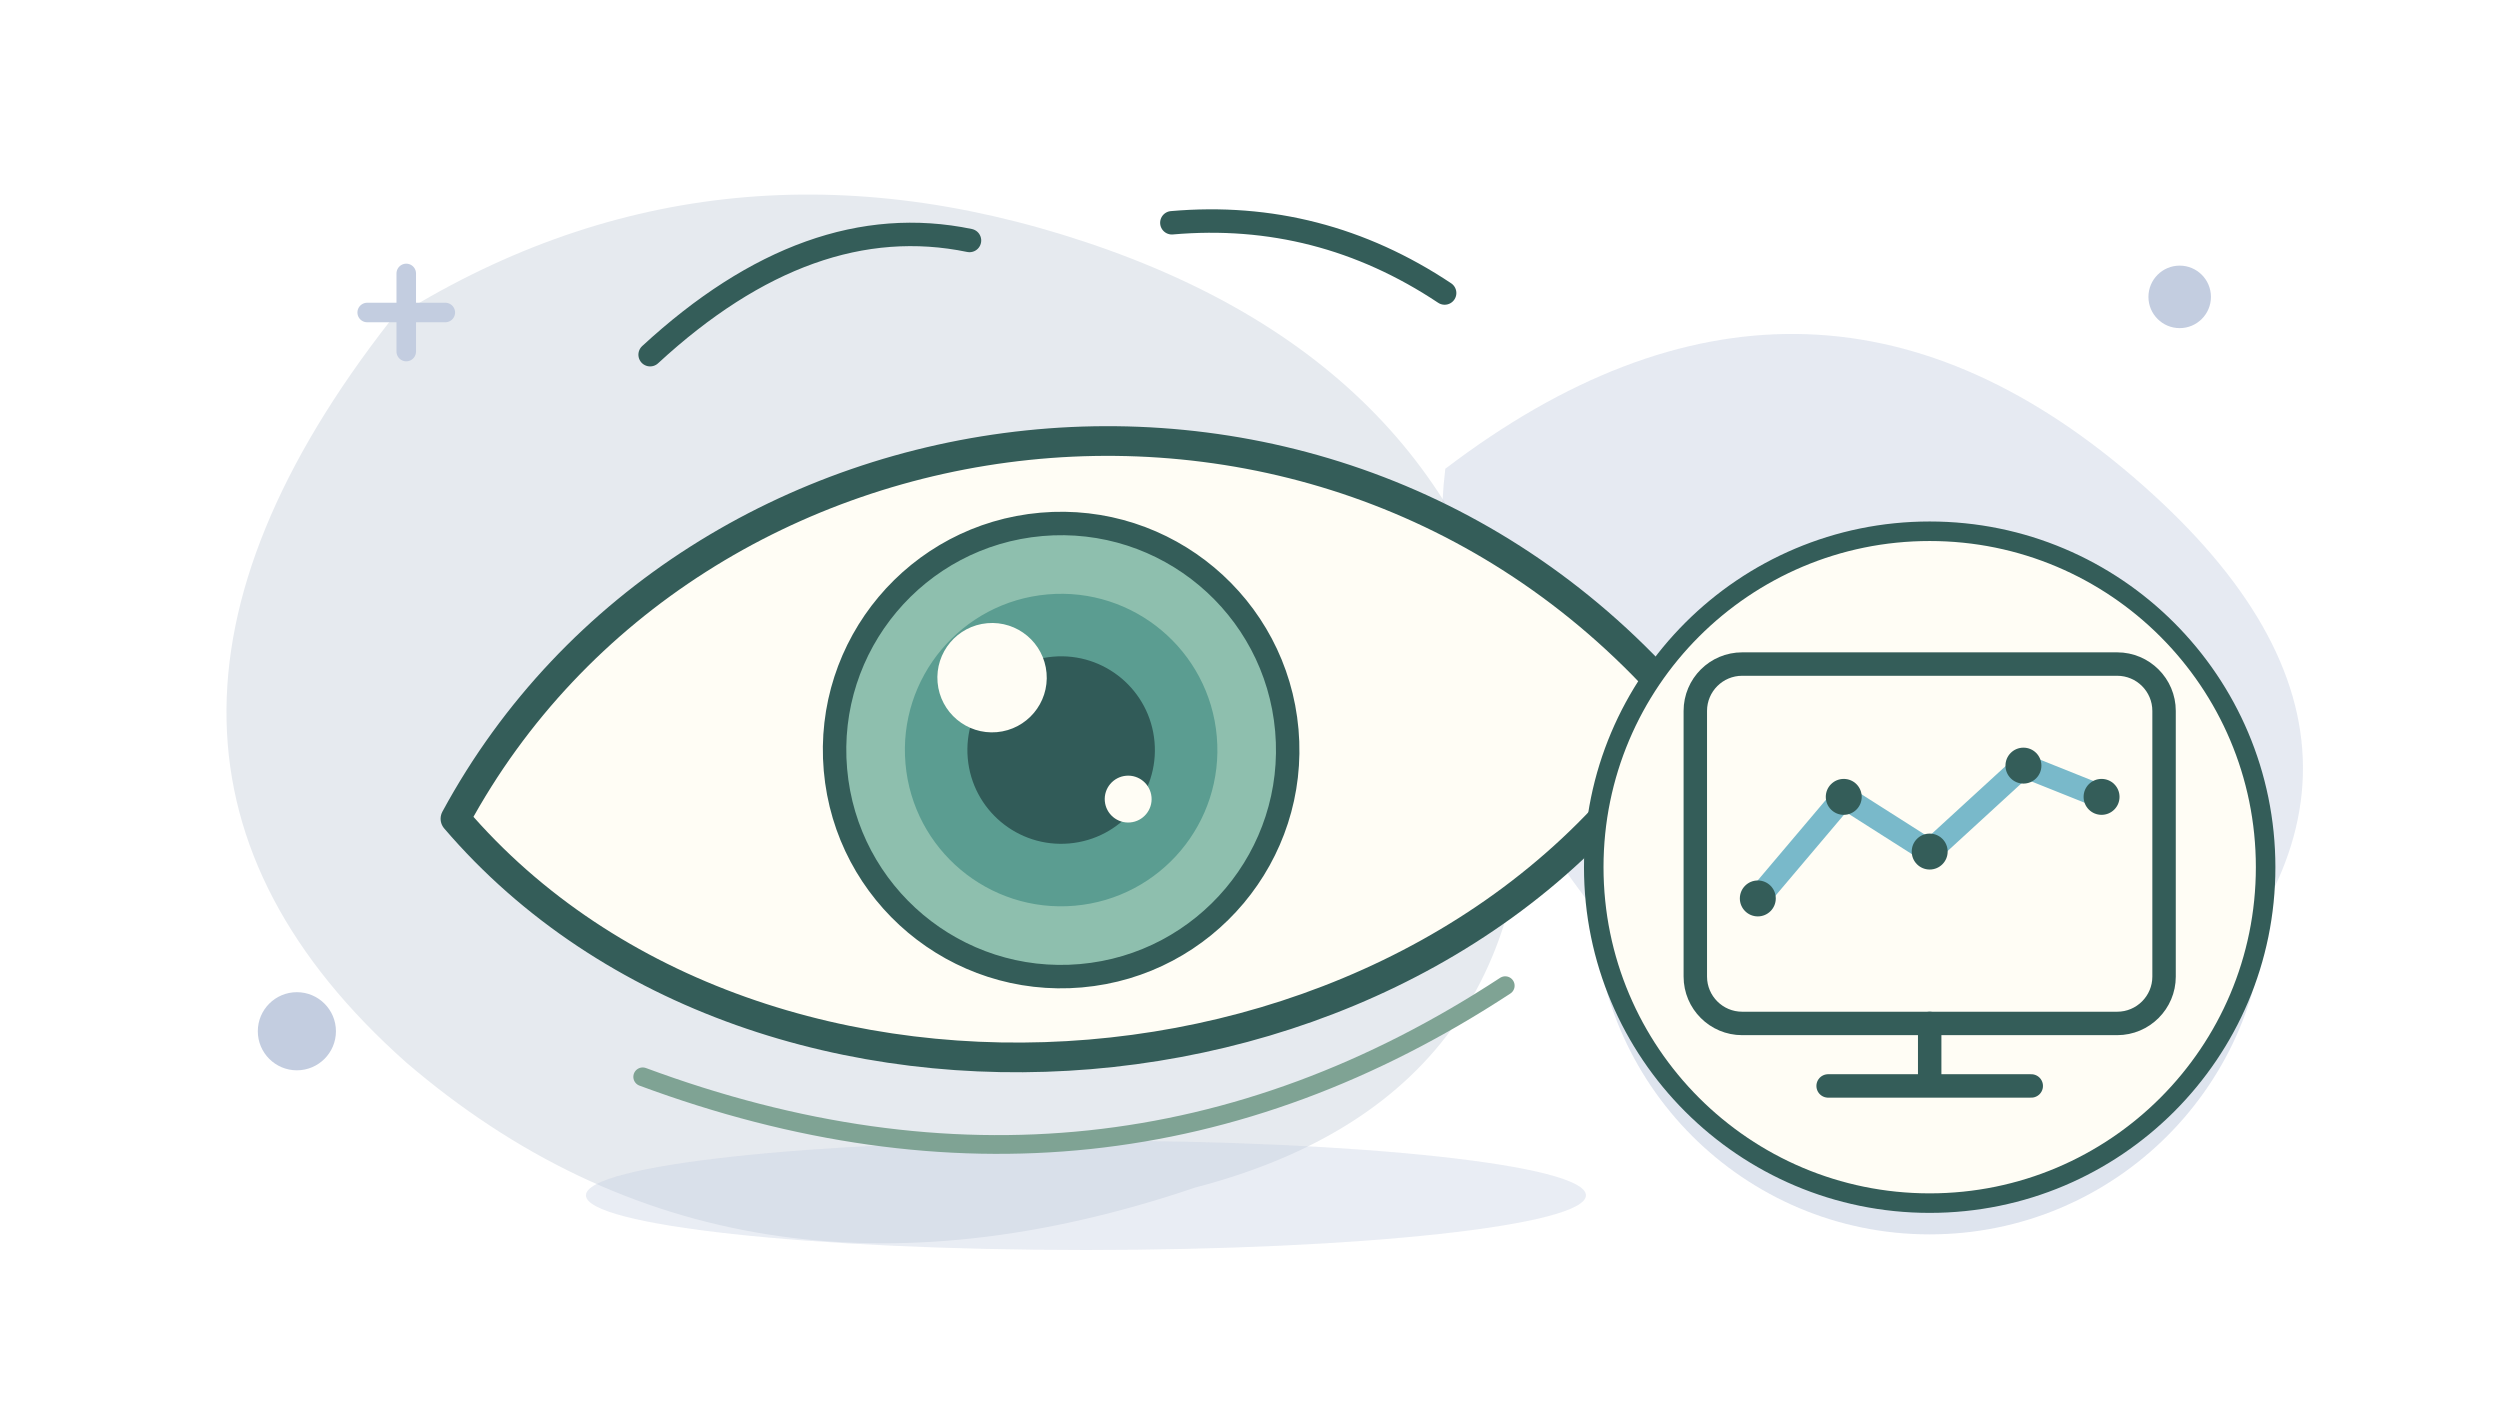
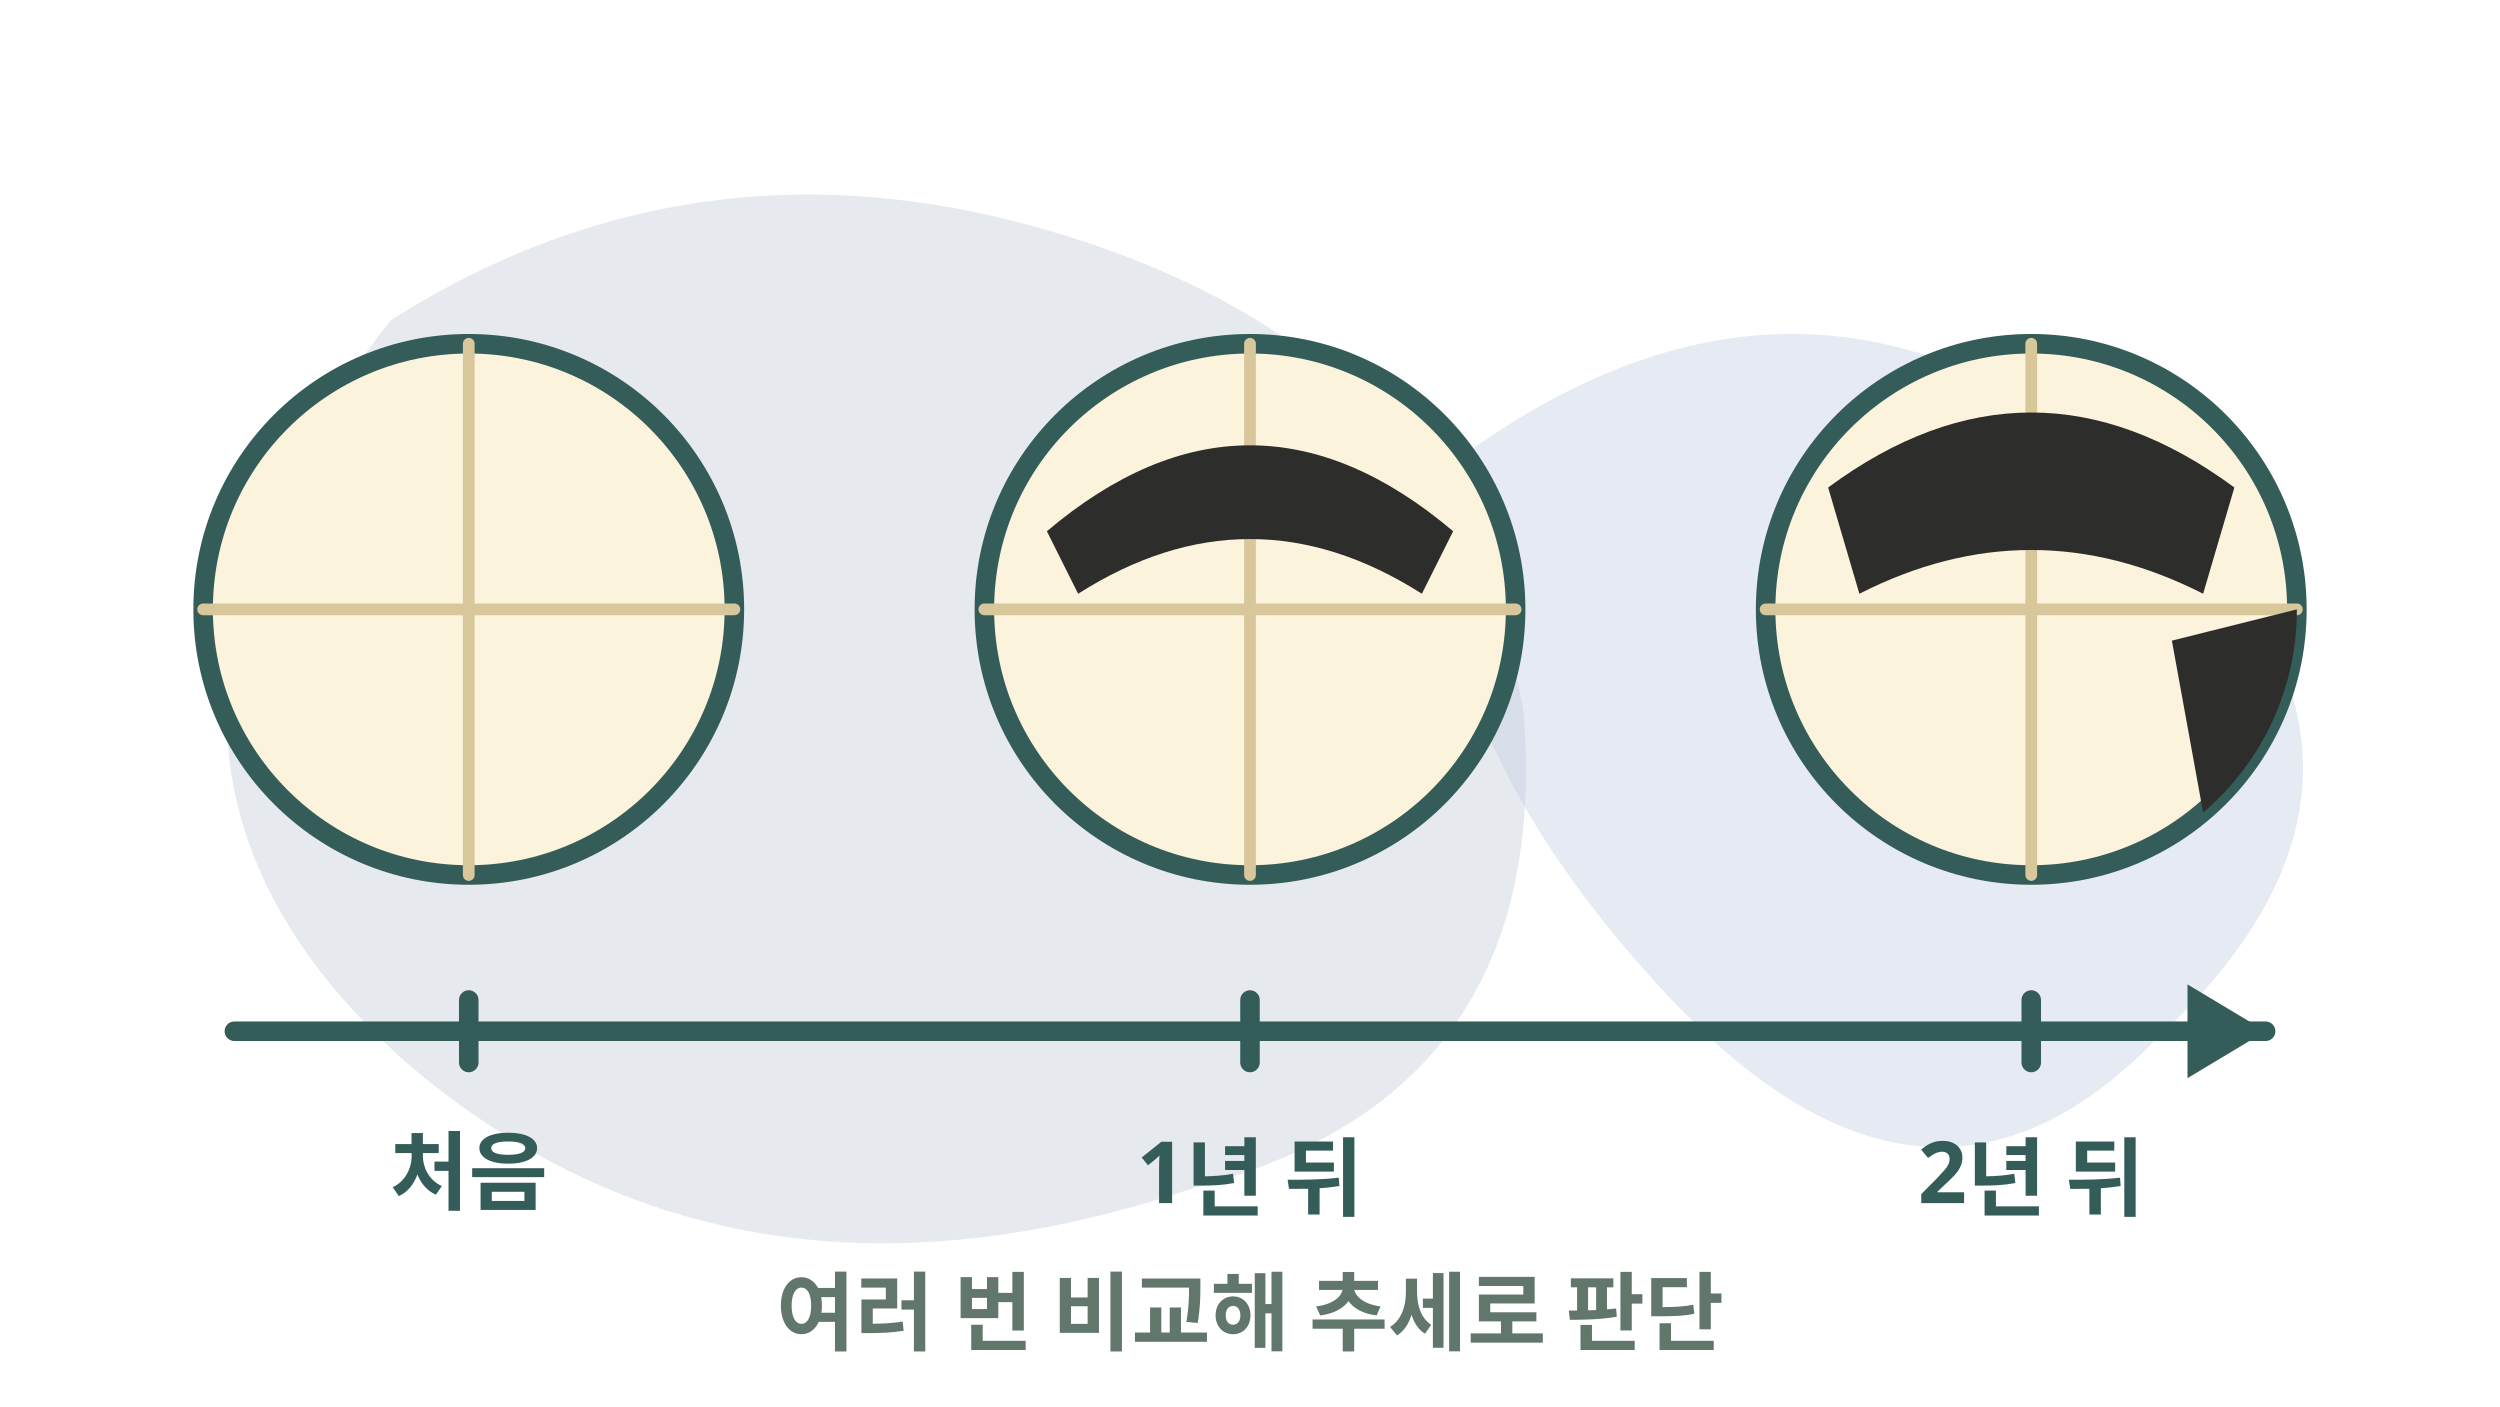
<svg xmlns="http://www.w3.org/2000/svg" viewBox="0 0 320 180" fill="none" stroke-linecap="round" stroke-linejoin="round">
  <path d="M50 41Q91 15 139 31t56 60q4 49-42 61-59 20-101-16Q7 96 50 41Z" fill="#e6eaeF" />
  <path d="M185 60q46-35 88 1t3 72q-29 30-62-5t-29-68Z" fill="#c3cde0" opacity=".42" />
-   <ellipse cx="139" cy="153" rx="64" ry="7" fill="#c3cde0" opacity=".36" />
-   <circle cx="279" cy="38" r="4" fill="#c3cde0" stroke="none" stroke-width="0" />
-   <circle cx="38" cy="132" r="5" fill="#c3cde0" stroke="none" stroke-width="0" />
-   <path d="M52 35v10m-5-5h10" fill="none" stroke="#c3cde0" stroke-width="2.5" />
-   <g transform="translate(136 98) rotate(-5) scale(1)">
-     <defs>
-       <clipPath id="white">
-         <path d="M-78 0C-43-53 40-57 80 0C43 50-43 49-78 0Z" />
-       </clipPath>
-     </defs>
-     <path d="M-78 0C-43-53 40-57 80 0C43 50-43 49-78 0Z" fill="#fffdf5" stroke="#345d59" stroke-width="3.8" />
-     <g transform="translate(0 0)">
-       <circle cx="0" cy="-2" r="29" fill="#8ebfae" stroke="#345d59" stroke-width="3" />
-       <circle cx="0" cy="-2" r="20" fill="#5b9d91" stroke="none" stroke-width="0" />
-       <circle cx="0" cy="-2" r="12" fill="#315b58" stroke="none" stroke-width="0" />
-       <circle cx="-8" cy="-12" r="7" fill="#fffdf5" stroke="none" stroke-width="0" />
-       <circle cx="8" cy="5" r="3" fill="#fffdf5" stroke="none" stroke-width="0" />
-     </g>
-     <path d="M-57 35q57 27 111-2" fill="none" stroke="#7fa394" stroke-width="2.4" />
-     <path d="M-48-57q22-17 42-11M20-68q19 0 34 12" fill="none" stroke="#345d59" stroke-width="3" />
+   <g transform="translate(60 78)">
+     <circle cx="0" cy="0" r="34" fill="#fbf3dc" stroke="#345d59" stroke-width="2.5" />
+     <path d="M-34 0H34M0-34V34" fill="none" stroke="#d8c79a" stroke-width="1.5" />
  </g>
-   <g transform="translate(247 111)">
-     <circle cy="4" r="43" fill="#c3cde0" opacity=".55" />
-     <circle r="43" fill="#fffdf5" stroke="#345d59" stroke-width="2.5" />
-     <rect x="-30" y="-26" width="60" height="46" rx="6" fill="#fffdf5" stroke="#345d59" stroke-width="3" />
-     <path d="M-22 4l11-13 11 7 12-11 10 4" fill="none" stroke="#79b9ca" stroke-width="3" />
-     <circle cx="-22" cy="4" r="2.3" fill="#345d59" stroke="none" stroke-width="0" />
-     <circle cx="-11" cy="-9" r="2.3" fill="#345d59" stroke="none" stroke-width="0" />
-     <circle cx="0" cy="-2" r="2.3" fill="#345d59" stroke="none" stroke-width="0" />
-     <circle cx="12" cy="-13" r="2.3" fill="#345d59" stroke="none" stroke-width="0" />
-     <circle cx="22" cy="-9" r="2.3" fill="#345d59" stroke="none" stroke-width="0" />
-     <path d="M0 20v8m-13 0h26" fill="none" stroke="#345d59" stroke-width="3" />
+   <g transform="translate(160 78)">
+     <circle cx="0" cy="0" r="34" fill="#fbf3dc" stroke="#345d59" stroke-width="2.5" />
+     <path d="M-34 0H34M0-34V34" fill="none" stroke="#d8c79a" stroke-width="1.5" />
+     <path d="M-26 -10Q0 -32 26 -10L22 -2Q0 -16 -22 -2Z" fill="#2d2d2b" />
  </g>
+   <g transform="translate(260 78)">
+     <circle cx="0" cy="0" r="34" fill="#fbf3dc" stroke="#345d59" stroke-width="2.5" />
+     <path d="M-34 0H34M0-34V34" fill="none" stroke="#d8c79a" stroke-width="1.5" />
+     <path d="M-26 -15.6Q0 -34.8 26 -15.6L22 -2Q0 -13.2 -22 -2Z" fill="#2d2d2b" />
+     <path d="M18 4L34 0A34 34 0 0 1 22 26Z" fill="#2d2d2b" />
+   </g>
+   <path d="M30 132H290" fill="none" stroke="#345d59" stroke-width="2.5" />
+   <path d="M290 132l-10-6v12Z" fill="#345d59" />
+   <path d="M60 128v8M160 128v8M260 128v8" fill="none" stroke="#345d59" stroke-width="2.5" />
+   <text x="60" y="154" font-family="'Noto Sans KR','Apple SD Gothic Neo','Malgun Gothic',sans-serif" font-size="11" font-weight="700" fill="#345d59" text-anchor="middle">처음</text>
+   <text x="160" y="154" font-family="'Noto Sans KR','Apple SD Gothic Neo','Malgun Gothic',sans-serif" font-size="11" font-weight="700" fill="#345d59" text-anchor="middle">1년 뒤</text>
+   <text x="260" y="154" font-family="'Noto Sans KR','Apple SD Gothic Neo','Malgun Gothic',sans-serif" font-size="11" font-weight="700" fill="#345d59" text-anchor="middle">2년 뒤</text>
+   <text x="160" y="172" font-family="'Noto Sans KR','Apple SD Gothic Neo','Malgun Gothic',sans-serif" font-size="11" font-weight="700" fill="#61776c" text-anchor="middle">여러 번 비교해 추세로 판단</text>
</svg>
